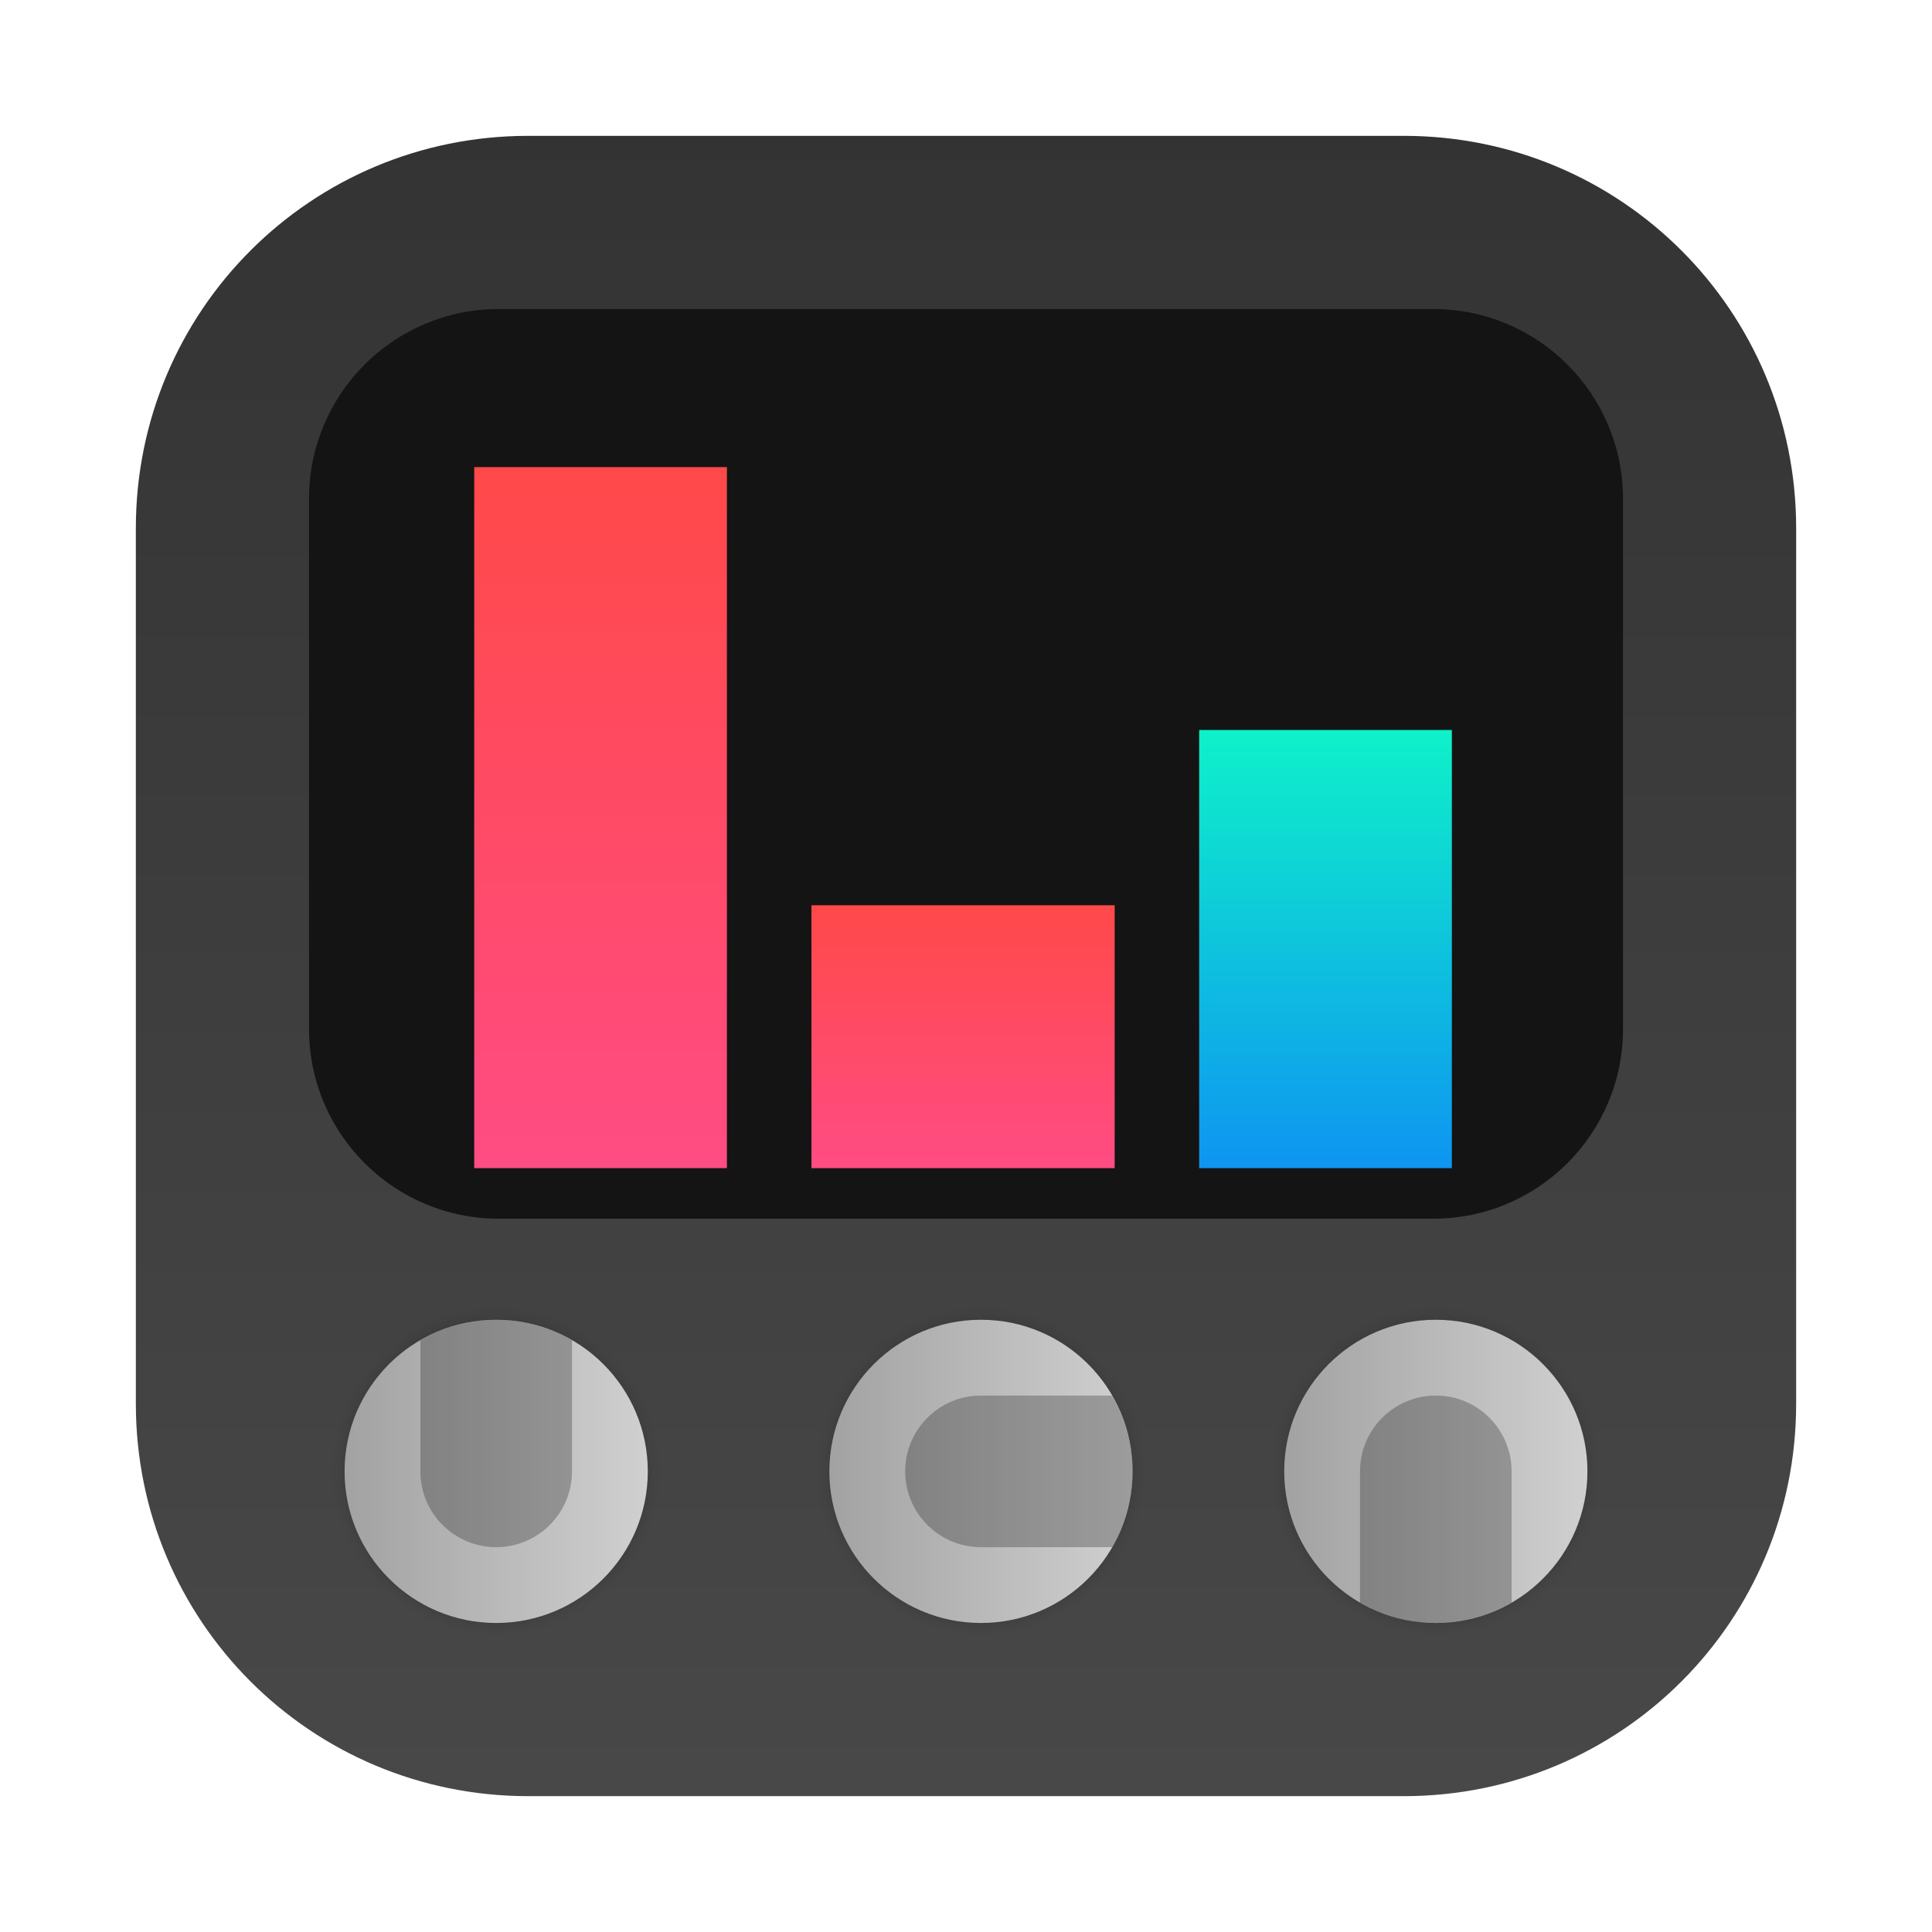
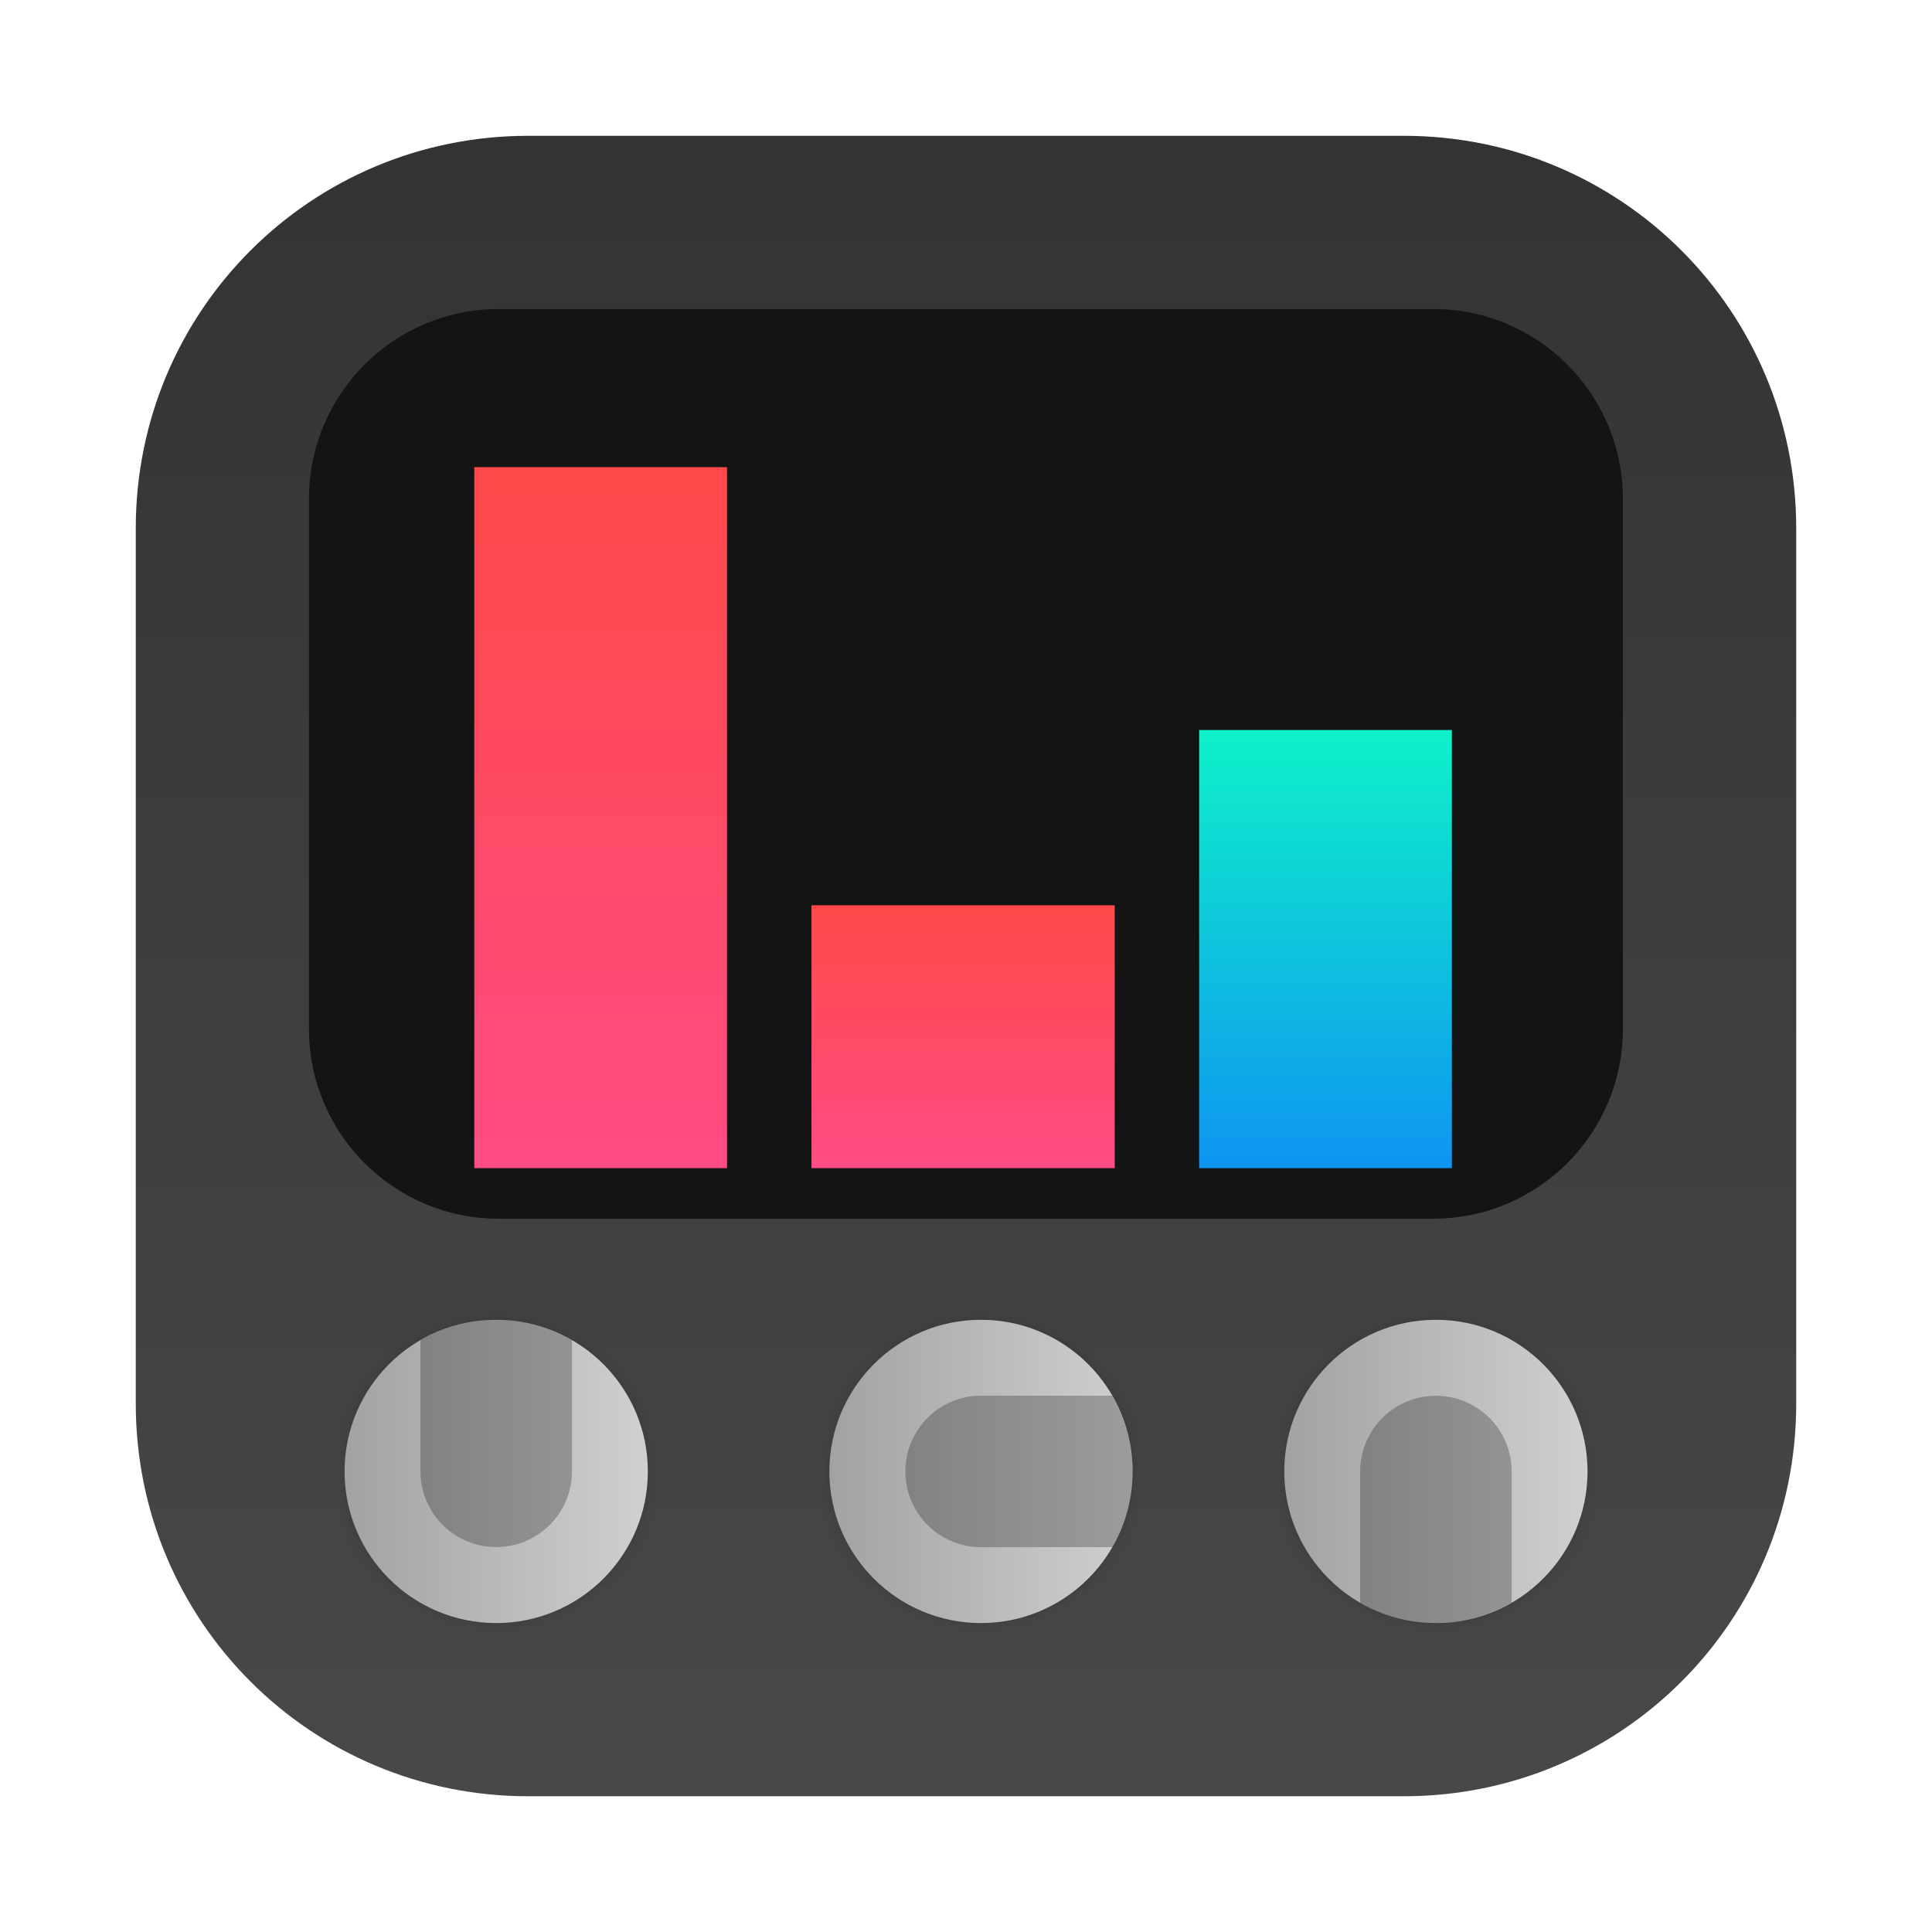
- <svg xmlns="http://www.w3.org/2000/svg" xmlns:xlink="http://www.w3.org/1999/xlink" id="Flamingo" width="64" height="64" enable-background="new 0 0 1024 1024" image-rendering="optimizeSpeed" version="1.1" viewBox="0 0 64 64">
-   <defs id="defs47">
-     <linearGradient id="b">
-       <stop stop-color="#3af63a" offset="0" id="stop2" />
-       <stop stop-color="#3af68b" offset="1" id="stop4" />
+ <svg xmlns="http://www.w3.org/2000/svg" xmlns:xlink="http://www.w3.org/1999/xlink" width="64" height="64" version="1.1" viewBox="0 0 16.933 16.933">
+   <defs>
+     <linearGradient id="a-5">
+       <stop stop-color="#a2a2a2" offset="0" />
+       <stop stop-color="#d0d0d0" offset="1" />
    </linearGradient>
-     <linearGradient id="a">
-       <stop stop-color="#a2a2a2" offset="0" id="stop7" />
-       <stop stop-color="#d0d0d0" offset="1" id="stop9" />
+     <linearGradient id="linearGradient1375" x1="22.211" x2="22.211" y1="4.021" y2="59.161" gradientTransform="matrix(.26458 0 0 .26458 .085045 1.5497)" gradientUnits="userSpaceOnUse">
+       <stop stop-color="#333" offset="0" />
+       <stop stop-color="#484848" offset="1" />
    </linearGradient>
-     <filter id="d" x="-.036" y="-.036" width="1.072" height="1.072" color-interpolation-filters="sRGB">
-       <feGaussianBlur stdDeviation="14.16" id="feGaussianBlur12" />
+     <filter id="n-6-8" x="-.06" y="-.06" width="1.12" height="1.12" color-interpolation-filters="sRGB">
+       <feGaussianBlur stdDeviation="0.15" />
    </filter>
-     <linearGradient id="h" x1="19.751" x2="18.792" y1="2.925" y2="58.151" gradientTransform="matrix(1.0827,0,0,1.0827,84.62653,-1.4784)" gradientUnits="userSpaceOnUse">
-       <stop stop-color="#ff4949" offset="0" id="stop15" />
-       <stop stop-color="#ff4c83" offset="1" id="stop17" />
+     <filter id="o-5-4" x="-.06" y="-.06" width="1.12" height="1.12" color-interpolation-filters="sRGB">
+       <feGaussianBlur stdDeviation="0.15" />
+     </filter>
+     <filter id="l-3-1" x="-.06" y="-.06" width="1.12" height="1.12" color-interpolation-filters="sRGB">
+       <feGaussianBlur stdDeviation="0.15" />
+     </filter>
+     <linearGradient id="linearGradient1167" x1="32" x2="32" y1="40" y2="45.333" gradientTransform="matrix(.49831 0 0 .49831 -30.392 -12.578)" gradientUnits="userSpaceOnUse" xlink:href="#a-5" />
+     <linearGradient id="linearGradient1169" x1="32" x2="32" y1="40" y2="45.333" gradientTransform="matrix(.49831 0 0 .49831 -30.392 -16.827)" gradientUnits="userSpaceOnUse" xlink:href="#a-5" />
+     <linearGradient id="linearGradient1171" x1="32" x2="32" y1="40" y2="45.333" gradientTransform="matrix(.49831 0 0 .49831 -30.392 -8.5914)" gradientUnits="userSpaceOnUse" xlink:href="#a-5" />
+     <linearGradient id="linearGradient1267" x1="23.5" x2="23.5" y1="20" y2="36" gradientTransform="matrix(.44294 0 0 .38403 -5.0602 -2.037)" gradientUnits="userSpaceOnUse" xlink:href="#h" />
+     <linearGradient id="h" x1="19.751" x2="18.792" y1="2.925" y2="58.151" gradientTransform="matrix(1.0827 0 0 1.0827 84.627 -1.4784)" gradientUnits="userSpaceOnUse">
+       <stop stop-color="#ff4949" offset="0" />
+       <stop stop-color="#ff4c83" offset="1" />
    </linearGradient>
-     <linearGradient id="g" x1="32" x2="32" y1="16" y2="48" gradientUnits="userSpaceOnUse" gradientTransform="translate(73.49152)">
-       <stop stop-color="#333" offset="0" id="stop20" />
-       <stop stop-color="#484848" offset="1" id="stop22" />
+     <linearGradient id="linearGradient1265" x1="32" x2="32" y1="30" y2="36" gradientTransform="matrix(.44294 0 0 .38403 -5.6483 -2.037)" gradientUnits="userSpaceOnUse" xlink:href="#h" />
+     <linearGradient id="linearGradient1263" x1="40.5" x2="40.5" y1="26" y2="36" gradientTransform="matrix(.44294 0 0 .38403 -6.2364 -2.037)" gradientUnits="userSpaceOnUse">
+       <stop stop-color="#0ef1c9" offset="0" />
+       <stop stop-color="#0e95f1" offset="1" />
    </linearGradient>
-     <linearGradient id="f" x1="32" x2="32" y1="40" y2="45.333" gradientTransform="matrix(1.125,0,0,1.125,-78,-25.592)" gradientUnits="userSpaceOnUse" xlink:href="#a" />
-     <linearGradient id="e" x1="32" x2="32" y1="40" y2="45.333" gradientTransform="matrix(1.125,0,0,1.125,-78,-15.999)" gradientUnits="userSpaceOnUse" xlink:href="#a" />
-     <linearGradient id="c" x1="32" x2="32" y1="40" y2="45.333" gradientTransform="matrix(1.125,0,0,1.125,-78,-6.9994)" gradientUnits="userSpaceOnUse" xlink:href="#a" />
-     <filter id="m" x="-.06" y="-.06" width="1.12" height="1.12" color-interpolation-filters="sRGB">
-       <feGaussianBlur stdDeviation="0.8" id="feGaussianBlur28" />
-     </filter>
-     <filter id="l" x="-.06" y="-.06" width="1.12" height="1.12" color-interpolation-filters="sRGB">
-       <feGaussianBlur stdDeviation="0.15" id="feGaussianBlur31" />
-     </filter>
-     <filter id="o" x="-.06" y="-.06" width="1.12" height="1.12" color-interpolation-filters="sRGB">
-       <feGaussianBlur stdDeviation="0.15" id="feGaussianBlur34" />
-     </filter>
-     <filter id="n" x="-.06" y="-.06" width="1.12" height="1.12" color-interpolation-filters="sRGB">
-       <feGaussianBlur stdDeviation="0.15" id="feGaussianBlur37" />
-     </filter>
-     <linearGradient id="k" x1="23.5" x2="23.5" y1="20" y2="36" gradientUnits="userSpaceOnUse" xlink:href="#b" gradientTransform="translate(73.49152)" />
-     <linearGradient id="j" x1="32" x2="32" y1="30" y2="36" gradientUnits="userSpaceOnUse" xlink:href="#b" gradientTransform="translate(73.49152)" />
-     <linearGradient id="i" x1="40.5" x2="40.5" y1="26" y2="36" gradientUnits="userSpaceOnUse" gradientTransform="translate(73.49152)">
-       <stop stop-color="#0ef1c9" offset="0" id="stop42" />
-       <stop stop-color="#0e95f1" offset="1" id="stop44" />
-     </linearGradient>
-     <filter color-interpolation-filters="sRGB" height="1.072" width="1.072" y="-.036" x="-.036" id="d-6">
-       <feGaussianBlur id="feGaussianBlur12-2" stdDeviation="14.16" />
-     </filter>
-     <linearGradient gradientTransform="translate(8.185766,-4.792008)" gradientUnits="userSpaceOnUse" y2="48" y1="16" x2="32" x1="32" id="g-9">
-       <stop id="stop15-1" offset="0" stop-color="#333" />
-       <stop id="stop17-2" offset="1" stop-color="#484848" />
-     </linearGradient>
-     <filter color-interpolation-filters="sRGB" height="1.12" width="1.12" y="-.06" x="-.06" id="m-7">
-       <feGaussianBlur id="feGaussianBlur23" stdDeviation="0.8" />
-     </filter>
-     <filter color-interpolation-filters="sRGB" height="1.12" width="1.12" y="-.06" x="-.06" id="l-0">
-       <feGaussianBlur id="feGaussianBlur26" stdDeviation="0.15" />
-     </filter>
-     <filter color-interpolation-filters="sRGB" height="1.12" width="1.12" y="-.06" x="-.06" id="o-9">
-       <feGaussianBlur id="feGaussianBlur29" stdDeviation="0.15" />
-     </filter>
-     <filter color-interpolation-filters="sRGB" height="1.12" width="1.12" y="-.06" x="-.06" id="n-3">
-       <feGaussianBlur id="feGaussianBlur32" stdDeviation="0.15" />
-     </filter>
-     <linearGradient gradientTransform="translate(8.185766,-4.792008)" xlink:href="#b" gradientUnits="userSpaceOnUse" y2="36" y1="20" x2="23.5" x1="23.5" id="k-6" />
-     <linearGradient gradientTransform="translate(8.185766,-4.792008)" xlink:href="#b" gradientUnits="userSpaceOnUse" y2="36" y1="30" x2="32" x1="32" id="j-0" />
-     <linearGradient gradientTransform="translate(8.185766,-4.792008)" gradientUnits="userSpaceOnUse" y2="36" y1="26" x2="40.5" x1="40.5" id="i-6">
-       <stop id="stop37" offset="0" stop-color="#0ef1c9" />
-       <stop id="stop39" offset="1" stop-color="#0e95f1" />
-     </linearGradient>
-     <linearGradient gradientTransform="translate(54.10169,-8)" gradientUnits="userSpaceOnUse" y2="62" y1="2" x2="32" x1="32" id="h-2">
-       <stop id="stop42-6" offset="0" stop-color="#999" />
-       <stop id="stop44-1" offset="1" stop-color="#bebebe" />
-     </linearGradient>
-     <style type="text/css" id="style906" />
-     <linearGradient id="linearGradient1670" x1="-409.54" x2="-369.54" y1="60.157" y2="60.157" gradientTransform="matrix(0.99241,0.12302,-0.12302,0.99241,424.5,39.144)" gradientUnits="userSpaceOnUse">
-       <stop stop-color="#e3e9f2" offset="0" id="stop908" />
-       <stop stop-color="#dee6f0" offset="1" id="stop910" />
-     </linearGradient>
-     <filter color-interpolation-filters="sRGB" height="1.072" width="1.072" y="-.036" x="-.036" id="d-62">
-       <feGaussianBlur id="feGaussianBlur12-9" stdDeviation="14.16" />
-     </filter>
-     <filter color-interpolation-filters="sRGB" height="1.12" width="1.12" y="-.06" x="-.06" id="m-0">
-       <feGaussianBlur id="feGaussianBlur23-9" stdDeviation="0.8" />
-     </filter>
-     <filter color-interpolation-filters="sRGB" height="1.12" width="1.12" y="-.06" x="-.06" id="l-36">
-       <feGaussianBlur id="feGaussianBlur26-0" stdDeviation="0.15" />
-     </filter>
-     <filter color-interpolation-filters="sRGB" height="1.12" width="1.12" y="-.06" x="-.06" id="o-6">
-       <feGaussianBlur id="feGaussianBlur29-2" stdDeviation="0.15" />
-     </filter>
-     <filter color-interpolation-filters="sRGB" height="1.12" width="1.12" y="-.06" x="-.06" id="n-61">
-       <feGaussianBlur id="feGaussianBlur32-8" stdDeviation="0.15" />
-     </filter>
-     <style type="text/css" id="style906-2" />
-     <filter id="d-6-9" x="-.036" y="-.036" width="1.072" height="1.072" color-interpolation-filters="sRGB">
-       <feGaussianBlur stdDeviation="14.16" id="feGaussianBlur889" />
-     </filter>
-     <linearGradient gradientTransform="matrix(1.674107,0,0,1.674107,43.39679,-21.57143)" id="g-7" x1="32" x2="32" y1="16" y2="48" gradientUnits="userSpaceOnUse">
-       <stop stop-color="#333" offset="0" id="stop892" />
-       <stop stop-color="#484848" offset="1" id="stop894" />
-     </linearGradient>
-     <filter id="m-5" x="-.06" y="-.06" width="1.12" height="1.12" color-interpolation-filters="sRGB">
-       <feGaussianBlur stdDeviation="0.8" id="feGaussianBlur900" />
-     </filter>
-     <filter id="l-3" x="-.06" y="-.06" width="1.12" height="1.12" color-interpolation-filters="sRGB">
-       <feGaussianBlur stdDeviation="0.15" id="feGaussianBlur903" />
-     </filter>
-     <filter id="o-5" x="-.06" y="-.06" width="1.12" height="1.12" color-interpolation-filters="sRGB">
-       <feGaussianBlur stdDeviation="0.15" id="feGaussianBlur906" />
-     </filter>
-     <filter id="n-6" x="-.06" y="-.06" width="1.12" height="1.12" color-interpolation-filters="sRGB">
-       <feGaussianBlur stdDeviation="0.15" id="feGaussianBlur909" />
-     </filter>
-     <linearGradient gradientTransform="matrix(1.674107,0,0,1.674107,43.39679,-21.57143)" id="k-2" x1="23.5" x2="23.5" y1="20" y2="36" gradientUnits="userSpaceOnUse" xlink:href="#h" />
-     <linearGradient gradientTransform="matrix(1.674107,0,0,1.674107,43.39679,-21.57143)" id="j-9" x1="32" x2="32" y1="30" y2="36" gradientUnits="userSpaceOnUse" xlink:href="#h" />
-     <linearGradient gradientTransform="matrix(1.674107,0,0,1.674107,43.39679,-21.57143)" id="i-1" x1="40.5" x2="40.5" y1="26" y2="36" gradientUnits="userSpaceOnUse">
-       <stop stop-color="#0ef1c9" offset="0" id="stop914" />
-       <stop stop-color="#0e95f1" offset="1" id="stop916" />
-     </linearGradient>
-     <linearGradient gradientTransform="translate(7.592871,-13.28848)" id="h-2-7" x1="32" x2="32" y1="2" y2="62" gradientUnits="userSpaceOnUse">
-       <stop stop-color="#999" offset="0" id="stop919" />
-       <stop stop-color="#bebebe" offset="1" id="stop921" />
-     </linearGradient>
-     <linearGradient id="linearGradient1373">
-       <stop style="stop-color:#333333;stop-opacity:1" offset="0" id="stop1369" />
-       <stop style="stop-color:#484848;stop-opacity:1" offset="1" id="stop1371" />
-     </linearGradient>
-     <filter id="d-629" x="-.036" y="-.036" width="1.072" height="1.072" color-interpolation-filters="sRGB">
-       <feGaussianBlur stdDeviation="14.16" id="feGaussianBlur12-1" />
-     </filter>
-     <filter id="m-9" x="-.06" y="-.06" width="1.12" height="1.12" color-interpolation-filters="sRGB">
-       <feGaussianBlur stdDeviation="0.8" id="feGaussianBlur23-3" />
-     </filter>
-     <filter id="l-6" x="-.06" y="-.06" width="1.12" height="1.12" color-interpolation-filters="sRGB">
-       <feGaussianBlur stdDeviation="0.15" id="feGaussianBlur26-06" />
-     </filter>
-     <filter id="o-2" x="-.06" y="-.06" width="1.12" height="1.12" color-interpolation-filters="sRGB">
-       <feGaussianBlur stdDeviation="0.15" id="feGaussianBlur29-6" />
-     </filter>
-     <filter id="n-1" x="-.06" y="-.06" width="1.12" height="1.12" color-interpolation-filters="sRGB">
-       <feGaussianBlur stdDeviation="0.15" id="feGaussianBlur32-87" />
-     </filter>
-     <style id="style906-22" type="text/css" />
-     <filter color-interpolation-filters="sRGB" height="1.072" width="1.072" y="-.036" x="-.036" id="d-6-7">
-       <feGaussianBlur id="feGaussianBlur889-3" stdDeviation="14.16" />
-     </filter>
-     <linearGradient gradientUnits="userSpaceOnUse" y2="48" y1="16" x2="32" x1="32" id="g-7-6" gradientTransform="matrix(1.674107,0,0,1.674107,50.03151,-21.57143)">
-       <stop id="stop892-1" offset="0" stop-color="#333" />
-       <stop id="stop894-2" offset="1" stop-color="#484848" />
-     </linearGradient>
-     <filter color-interpolation-filters="sRGB" height="1.12" width="1.12" y="-.06" x="-.06" id="m-5-9">
-       <feGaussianBlur id="feGaussianBlur900-3" stdDeviation="0.8" />
-     </filter>
-     <filter color-interpolation-filters="sRGB" height="1.12" width="1.12" y="-.06" x="-.06" id="l-3-1">
-       <feGaussianBlur id="feGaussianBlur903-9" stdDeviation="0.15" />
-     </filter>
-     <filter color-interpolation-filters="sRGB" height="1.12" width="1.12" y="-.06" x="-.06" id="o-5-4">
-       <feGaussianBlur id="feGaussianBlur906-7" stdDeviation="0.15" />
-     </filter>
-     <filter color-interpolation-filters="sRGB" height="1.12" width="1.12" y="-.06" x="-.06" id="n-6-8">
-       <feGaussianBlur id="feGaussianBlur909-4" stdDeviation="0.15" />
-     </filter>
-     <linearGradient xlink:href="#b" gradientUnits="userSpaceOnUse" y2="36" y1="20" x2="23.5" x1="23.5" id="k-2-5" gradientTransform="matrix(1.674107,0,0,1.674107,50.03151,-21.57143)" />
-     <linearGradient xlink:href="#b" gradientUnits="userSpaceOnUse" y2="36" y1="30" x2="32" x1="32" id="j-9-0" gradientTransform="matrix(1.674107,0,0,1.674107,50.03151,-21.57143)" />
-     <linearGradient gradientUnits="userSpaceOnUse" y2="36" y1="26" x2="40.5" x1="40.5" id="i-1-3" gradientTransform="matrix(1.674107,0,0,1.674107,50.03151,-21.57143)">
-       <stop id="stop914-6" offset="0" stop-color="#0ef1c9" />
-       <stop id="stop916-1" offset="1" stop-color="#0e95f1" />
-     </linearGradient>
-     <linearGradient id="linearGradient1124">
-       <stop stop-color="#2864b4" offset="0" id="stop916-3" />
-       <stop stop-color="#0a4682" offset="1" id="stop918" />
-     </linearGradient>
-     <linearGradient id="linearGradient1116">
-       <stop stop-color="#28a0f5" offset="0" id="stop921-6" />
-       <stop stop-color="#057ddc" offset="1" id="stop923" />
-     </linearGradient>
-     <linearGradient id="linearGradient1108">
-       <stop stop-color="#50d2ff" offset="0" id="stop926" />
-       <stop stop-color="#19a0e6" offset="1" id="stop928" />
-     </linearGradient>
-     <linearGradient id="linearGradient1110" x1="-86.517" x2="-86.517" y1="3.439" y2="17.991" gradientTransform="matrix(3.277973,0,0,3.277973,231.1342,1.232011)" gradientUnits="userSpaceOnUse" xlink:href="#linearGradient1108" />
-     <filter id="filter1170" x="-.092" y="-.077" width="1.184" height="1.154" color-interpolation-filters="sRGB">
-       <feGaussianBlur stdDeviation="0.315" id="feGaussianBlur932" />
-     </filter>
-     <linearGradient id="linearGradient970" x1="-86.411" x2="-86.411" y1="3.439" y2="17.991" gradientTransform="matrix(2.980021,0,0,2.980021,187.6102,6.593546)" gradientUnits="userSpaceOnUse" xlink:href="#linearGradient1116" />
-     <linearGradient id="linearGradient972" x1="-86.411" x2="-86.411" y1="3.439" y2="17.991" gradientTransform="matrix(2.979989,0,0,2.979989,187.612,6.59349)" gradientUnits="userSpaceOnUse" xlink:href="#linearGradient1116" />
-     <linearGradient id="linearGradient974" x1="-86.411" x2="-86.411" y1="3.439" y2="17.991" gradientTransform="matrix(2.980021,0,0,2.980021,223.1704,6.593546)" gradientUnits="userSpaceOnUse" xlink:href="#linearGradient1124" />
-     <linearGradient id="linearGradient976" x1="-86.411" x2="-86.411" y1="3.439" y2="17.991" gradientTransform="matrix(2.979989,0,0,2.979989,223.1705,6.59349)" gradientUnits="userSpaceOnUse" xlink:href="#linearGradient1124" />
-     <linearGradient id="linearGradient978" x1="-86.517" x2="-86.517" y1="3.439" y2="17.991" gradientTransform="matrix(3.278023,0,0,3.278023,231.1405,1.232008)" gradientUnits="userSpaceOnUse" xlink:href="#linearGradient1108" />
-     <linearGradient id="linearGradient1448" x1="3.969" x2="3.969" y1="16.355" y2=".541" gradientTransform="matrix(3.46461,0,0,3.46461,2.66621,2.666207)" gradientUnits="userSpaceOnUse">
-       <stop stop-color="#dcdcdc" offset="0" id="stop940" style="stop-color:#484848;stop-opacity:1" />
-       <stop stop-color="#f0f0f0" offset="1" id="stop942" style="stop-color:#333333;stop-opacity:1" />
-     </linearGradient>
-     <linearGradient xlink:href="#linearGradient1373" id="linearGradient1375" x1="22.211" y1="4.021" x2="22.211" y2="59.161" gradientUnits="userSpaceOnUse" />
-     <linearGradient xlink:href="#a" id="linearGradient1167" gradientUnits="userSpaceOnUse" gradientTransform="matrix(1.125,0,0,1.125,-78,-15.999)" x1="32" y1="40" x2="32" y2="45.333" />
-     <linearGradient xlink:href="#a" id="linearGradient1169" gradientUnits="userSpaceOnUse" gradientTransform="matrix(1.125,0,0,1.125,-78,-25.592)" x1="32" y1="40" x2="32" y2="45.333" />
-     <linearGradient xlink:href="#a" id="linearGradient1171" gradientUnits="userSpaceOnUse" gradientTransform="matrix(1.125,0,0,1.125,-78,-6.9994)" x1="32" y1="40" x2="32" y2="45.333" />
-     <linearGradient xlink:href="#i-1" id="linearGradient1263" gradientUnits="userSpaceOnUse" gradientTransform="matrix(1.674107,0,0,1.45146,-23.8919,-13.55612)" x1="40.5" y1="26" x2="40.5" y2="36" />
-     <linearGradient xlink:href="#h" id="linearGradient1265" gradientUnits="userSpaceOnUse" gradientTransform="matrix(1.674107,0,0,1.45146,-21.66934,-13.55612)" x1="32" y1="30" x2="32" y2="36" />
-     <linearGradient xlink:href="#h" id="linearGradient1267" gradientUnits="userSpaceOnUse" gradientTransform="matrix(1.674107,0,0,1.45146,-19.44677,-13.55612)" x1="23.5" y1="20" x2="23.5" y2="36" />
  </defs>
-   <ellipse cx="22.667" cy="42.667" r="2.667" fill="#b0b0b0" stroke-width="1.333" style="paint-order:normal" id="ellipse67" />
-   <circle id="ellipse69-3" style="fill:#b0b0b0;stroke-width:1.333;paint-order:normal;image-rendering:optimizeSpeed" r="0" cy="42.667" cx="87.635" />
-   <text id="text917-6" y="16.955" x="64.856" style="image-rendering:optimizeSpeed">
-     <tspan id="tspan915-1" y="16.955" x="64.856" />
-   </text>
-   <g id="g927-2" transform="matrix(3.7796,0,0,3.7796,64.98715,-0.0012367)" style="fill:#5e4aa6;stroke-width:0.265;image-rendering:optimizeSpeed">
-     <circle id="circle919-9" r="0" cy="-328.38" cx="-330.35" />
-     <circle id="circle921-3" r="0" cy="6.44" cx="-39.434" style="fill-rule:evenodd" />
-     <circle id="circle923-1" r="0" cy="-328.5" cx="-330.38" />
-     <circle id="circle925-9" r="0" cy="-344.43" cx="-301.7" />
+   <g transform="translate(-.085045 -1.5497)">
+     <path d="m4.715 2.74c-1.905 0-3.44 1.534-3.44 3.44v7.673c0 1.905 1.534 3.44 3.44 3.44h7.673c1.905 0 3.44-1.534 3.44-3.44v-7.673c0-1.905-1.534-3.44-3.44-3.44z" fill="url(#linearGradient1375)" image-rendering="optimizeSpeed" style="paint-order:stroke fill markers" />
+     <rect x="2.793" y="4.258" width="11.516" height="7.973" ry="1.663" fill="#141414" image-rendering="optimizeSpeed" stroke-width=".573" style="paint-order:normal" />
+     <g stroke-width="1.5">
+       <circle transform="matrix(0 -.44294 .44294 0 -5.4911 -4.1577)" cx="-42" cy="41" r="3" filter="url(#n-6-8)" image-rendering="optimizeSpeed" opacity=".15" style="paint-order:normal" />
+       <circle transform="matrix(0 -.44294 .44294 0 -5.4911 -4.1577)" cx="-42" cy="32" r="3" filter="url(#o-5-4)" image-rendering="optimizeSpeed" opacity=".15" style="paint-order:normal" />
+       <circle transform="matrix(0 -.44294 .44294 0 -5.4911 -4.1577)" cx="-42" cy="22.407" r="3" filter="url(#l-3-1)" image-rendering="optimizeSpeed" opacity=".15" style="paint-order:normal" />
+     </g>
+     <g stroke-width=".664">
+       <circle transform="rotate(-90)" cx="-14.446" cy="8.683" r="1.329" fill="url(#linearGradient1167)" image-rendering="optimizeSpeed" style="paint-order:normal" />
+       <path d="m10.012 14.446a1.329 1.329 0 0 0-0.18-0.664h-1.148a0.664 0.664 0 0 0-0.664 0.664 0.664 0.664 0 0 0 0.664 0.664h1.15a1.329 1.329 0 0 0 0.179-0.664z" image-rendering="optimizeSpeed" opacity=".25" style="paint-order:normal" />
+       <circle transform="rotate(-90)" cx="-14.446" cy="4.434" r="1.329" fill="url(#linearGradient1169)" image-rendering="optimizeSpeed" style="paint-order:normal" />
+       <path d="m4.434 13.117a1.329 1.329 0 0 0-0.664 0.18v1.148a0.664 0.664 0 0 0 0.664 0.664 0.664 0.664 0 0 0 0.664-0.664v-1.15a1.329 1.329 0 0 0-0.664-0.179z" image-rendering="optimizeSpeed" opacity=".25" style="paint-order:normal" />
+       <circle transform="rotate(-90)" cx="-14.446" cy="12.67" r="1.329" fill="url(#linearGradient1171)" image-rendering="optimizeSpeed" style="paint-order:normal" />
+       <path d="m12.67 15.775a1.329 1.329 0 0 0 0.664-0.18v-1.148a0.664 0.664 0 0 0-0.664-0.664 0.664 0.664 0 0 0-0.664 0.664v1.15a1.329 1.329 0 0 0 0.664 0.179z" image-rendering="optimizeSpeed" opacity=".25" style="paint-order:normal" />
+     </g>
+     <rect x="4.242" y="5.644" width="2.215" height="6.144" fill="url(#linearGradient1267)" image-rendering="optimizeSpeed" stroke-width=".532" style="paint-order:normal" />
+     <rect x="7.197" y="9.484" width="2.658" height="2.304" fill="url(#linearGradient1265)" image-rendering="optimizeSpeed" stroke-width=".619" style="paint-order:normal" />
+     <rect x="10.595" y="7.948" width="2.215" height="3.84" fill="url(#linearGradient1263)" image-rendering="optimizeSpeed" stroke-width=".551" style="paint-order:normal" />
  </g>
-   <g id="g945-4" transform="matrix(3.7796,0,0,3.7796,-47.87209,-73.60499)" style="fill:#5e4aa6;stroke-width:0.265;image-rendering:optimizeSpeed">
-     <circle id="circle937-7" r="0" cy="-328.38" cx="-330.35" />
-     <circle id="circle939-8" r="0" cy="-326.25" cx="-312.11" />
-     <circle id="circle941-4" r="0" cy="-333.07" cx="-306.02" />
-     <circle id="circle943-5" r="0" cy="-326.01" cx="-308.84" />
-   </g>
-   <circle id="ellipse946" style="fill:#b0b0b0;stroke-width:1.333;paint-order:normal;image-rendering:optimizeSpeed" r="0" cy="42.667" cx="87.635" />
-   <path id="rect1365" style="fill:url(#linearGradient1375);fill-opacity:1;stroke:none;stroke-width:1.5;stroke-linecap:round;stroke-linejoin:round;paint-order:stroke fill markers;image-rendering:optimizeSpeed" d="m 17.5,4.5 c -7.202,0 -13,5.798 -13,13 v 29 c 0,7.202 5.798,13 13,13 h 29 c 7.202,0 13,-5.798 13,-13 v -29 c 0,-7.202 -5.798,-13 -13,-13 z" />
-   <circle cx="22.667" cy="42.667" r="0" fill="#b0b0b0" stroke-width="1.333" style="paint-order:normal;image-rendering:optimizeSpeed" id="ellipse69" />
-   <text x="-0.112" y="16.955" id="text917" style="image-rendering:optimizeSpeed">
-     <tspan x="-0.112" y="16.955" id="tspan915" />
-   </text>
-   <g style="fill:#5e4aa6;stroke-width:0.265;image-rendering:optimizeSpeed" transform="matrix(3.7796,0,0,3.7796,0.01893545,-0.0012367)" id="g927">
-     <circle cx="-330.35" cy="-328.38" r="0" id="circle919" />
-     <circle style="fill-rule:evenodd" cx="-39.434" cy="6.44" r="0" id="circle921" />
-     <circle cx="-330.38" cy="-328.5" r="0" id="circle923" />
-     <circle cx="-301.7" cy="-344.43" r="0" id="circle925" />
-   </g>
-   <g style="fill:#5e4aa6;stroke-width:0.265;image-rendering:optimizeSpeed" transform="matrix(3.7796,0,0,3.7796,-112.8403,-73.60499)" id="g945">
-     <circle cx="-330.35" cy="-328.38" r="0" id="circle937" />
-     <circle cx="-312.11" cy="-326.25" r="0" id="circle939" />
-     <circle cx="-306.02" cy="-333.07" r="0" id="circle941" />
-     <circle cx="-308.84" cy="-326.01" r="0" id="circle943" />
-   </g>
-   <circle cx="22.667" cy="42.667" r="0" style="fill:#b0b0b0;stroke-width:1.333;paint-order:normal;image-rendering:optimizeSpeed" id="ellipse946-2" />
-   <g transform="matrix(3.779602,0,0,3.779602,-139.6259,-0.1822024)" fill="#5e4aa6" stroke-width="0.265" id="g957" style="image-rendering:optimizeSpeed">
-     <circle cx="-322.63" cy="-345.67" r="0" id="circle951" />
-     <circle cx="-31.726" cy="-10.849" r="0" fill-rule="evenodd" id="circle953" />
-     <circle cx="-306.92" cy="-328.72" r="0" id="circle955" />
-   </g>
-   <rect id="rect1040" style="fill:#141414;fill-opacity:1;stroke-width:2.164;paint-order:normal;image-rendering:optimizeSpeed" ry="6.284" height="30.134" width="43.527" y="10.237" x="10.237" />
-   <g id="g1093" transform="translate(-71.10657)" style="image-rendering:optimizeSpeed">
-     <g transform="matrix(1.674107,0,0,1.674107,50.03151,-21.57143)" id="g1066" style="stroke-width:1.5;image-rendering:optimizeSpeed">
-       <circle id="circle1060" style="opacity:0.15;paint-order:normal;filter:url(#n-6-8)" r="3" cy="41" cx="-42" transform="rotate(-90)" />
-       <circle id="circle1062" style="opacity:0.15;paint-order:normal;filter:url(#o-5-4)" r="3" cy="32" cx="-42" transform="rotate(-90)" />
-       <circle id="circle1064" style="opacity:0.15;paint-order:normal;filter:url(#l-3-1)" r="3" cy="22.407" cx="-42" transform="rotate(-90)" />
-     </g>
-     <g transform="matrix(1.674107,0,0,1.674107,50.03151,-21.57143)" id="g1080" style="stroke-width:1.5;image-rendering:optimizeSpeed">
-       <circle id="circle1068" style="fill:url(#linearGradient1167);paint-order:normal" r="3" cy="32" cx="-42" transform="rotate(-90)" />
-       <path id="path1070" style="opacity:0.25;paint-order:normal" d="m 35,42 a 3,3 0 0 0 -0.407,-1.5 h -2.593 a 1.5,1.5 0 0 0 -1.5,1.5 1.5,1.5 0 0 0 1.5,1.5 h 2.596 A 3,3 0 0 0 35,42 Z" />
-       <circle id="circle1072" style="fill:url(#linearGradient1169);paint-order:normal" r="3" cy="22.407" cx="-42" transform="rotate(-90)" />
-       <path id="path1074" style="opacity:0.25;paint-order:normal" d="m 22.407,39 a 3,3 0 0 0 -1.5,0.407 v 2.593 a 1.5,1.5 0 0 0 1.5,1.5 1.5,1.5 0 0 0 1.5,-1.5 v -2.596 a 3,3 0 0 0 -1.5,-0.404 z" />
-       <circle id="circle1076" style="fill:url(#linearGradient1171);paint-order:normal" r="3" cy="41" cx="-42" transform="rotate(-90)" />
-       <path id="path1078" style="opacity:0.25;paint-order:normal" d="m 41,45 a 3,3 0 0 0 1.5,-0.407 v -2.593 a 1.5,1.5 0 0 0 -1.5,-1.5 1.5,1.5 0 0 0 -1.5,1.5 v 2.596 a 3,3 0 0 0 1.5,0.404 z" />
-     </g>
-   </g>
-   <rect x="15.709" y="15.473" width="8.371" height="23.223" style="fill:url(#linearGradient1267);fill-opacity:1;stroke-width:2.012;paint-order:normal;image-rendering:optimizeSpeed" id="rect1257" />
-   <rect x="26.88" y="29.988" width="10.045" height="8.709" style="fill:url(#linearGradient1265);fill-opacity:1;stroke-width:2.338;paint-order:normal;image-rendering:optimizeSpeed" id="rect1259" />
-   <rect x="39.724" y="24.182" width="8.371" height="14.515" style="fill:url(#linearGradient1263);stroke-width:2.083;paint-order:normal;image-rendering:optimizeSpeed" id="rect1261" />
</svg>
